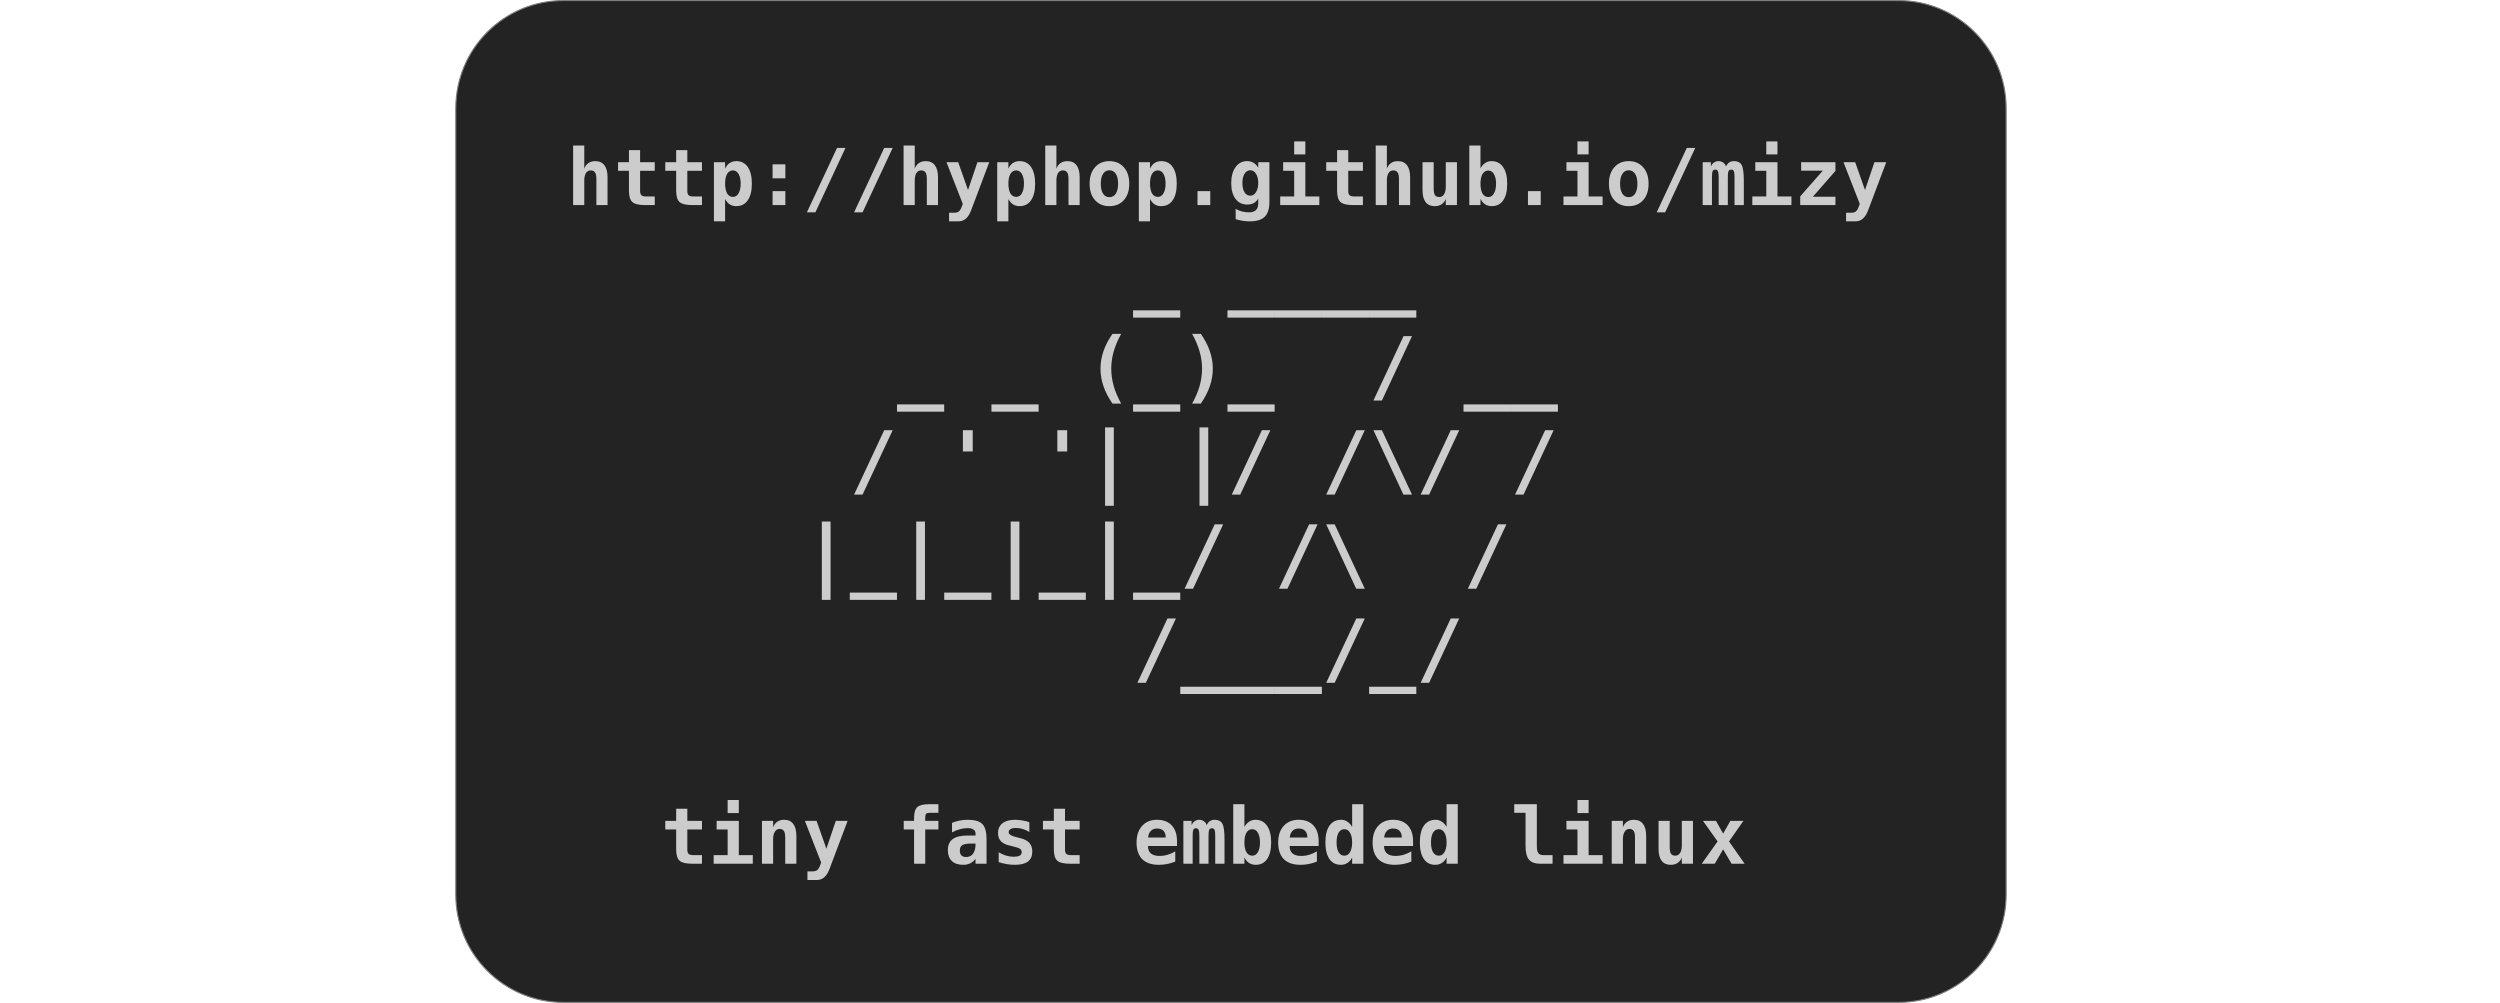
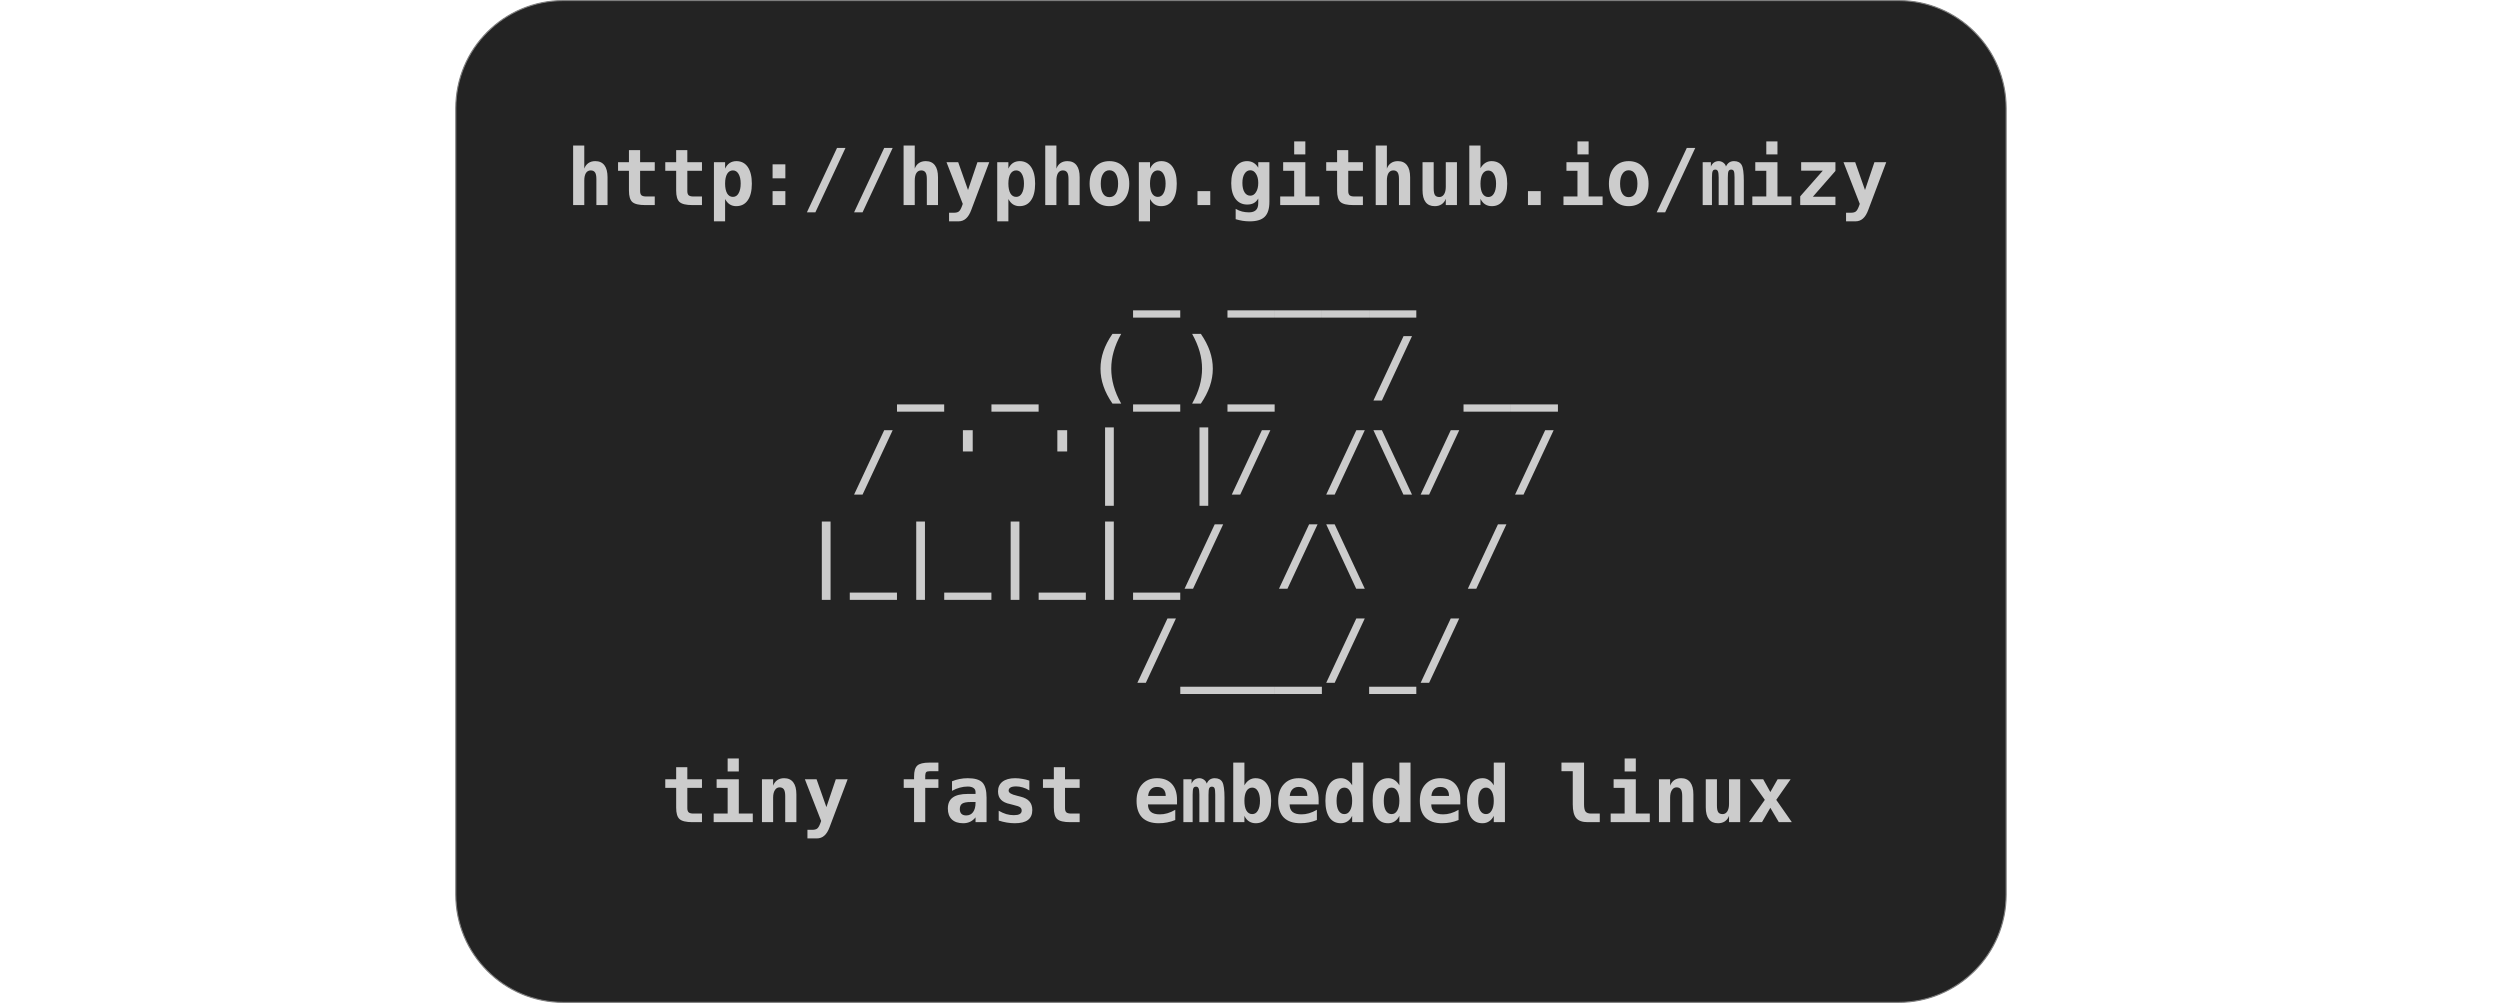
<svg xmlns="http://www.w3.org/2000/svg" width="1098.236" height="440.577" viewBox="0 0 290.575 116.569" version="1.1" id="svg8">
  <defs id="defs2" />
  <g id="layer1" transform="translate(29.87946,-9.283817)">
    <rect style="opacity:0.98;vector-effect:none;fill:#1a1a1a;fill-opacity:0.98;stroke:#7a7a7a;stroke-width:0.131;stroke-linecap:butt;stroke-linejoin:miter;stroke-miterlimit:4;stroke-dasharray:none;stroke-dashoffset:0;stroke-opacity:1" id="rect4524-2" width="180.194" height="116.439" x="23.099" y="9.349" ry="12.517" />
    <text xml:space="preserve" style="font-style:normal;font-weight:normal;font-size:4.882px;line-height:1.25;font-family:sans-serif;letter-spacing:0px;word-spacing:0px;fill:#cccccc;fill-opacity:1;stroke:none;stroke-width:0.122" x="-29.879" y="33.12" id="text4506">
      <tspan id="tspan4504" x="-29.879" y="33.12" style="font-style:normal;font-variant:normal;font-weight:bold;font-stretch:normal;font-size:9.114px;line-height:1.2;font-family:'Bitstream Vera Sans Mono';-inkscape-font-specification:'Bitstream Vera Sans Mono Bold';fill:#cccccc;stroke-width:0.122">            http://hyphop.github.io/mizy</tspan>
      <tspan x="-29.879" y="44.057" style="font-style:normal;font-variant:normal;font-weight:bold;font-stretch:normal;font-size:9.114px;line-height:1.2;font-family:'Bitstream Vera Sans Mono';-inkscape-font-specification:'Bitstream Vera Sans Mono Bold';fill:#cccccc;stroke-width:0.122" id="tspan4508">                        _ ____         </tspan>
      <tspan x="-29.879" y="54.993" style="font-style:normal;font-variant:normal;font-weight:bold;font-stretch:normal;font-size:9.114px;line-height:1.2;font-family:'Bitstream Vera Sans Mono';-inkscape-font-specification:'Bitstream Vera Sans Mono Bold';fill:#cccccc;stroke-width:0.122" id="tspan4510">                   _ _ (_)_  / __      </tspan>
      <tspan x="-29.879" y="65.93" style="font-style:normal;font-variant:normal;font-weight:bold;font-stretch:normal;font-size:9.114px;line-height:1.2;font-family:'Bitstream Vera Sans Mono';-inkscape-font-specification:'Bitstream Vera Sans Mono Bold';fill:#cccccc;stroke-width:0.122" id="tspan4860">                  / ' '| |/ /\/ /      </tspan>
      <tspan x="-29.879" y="76.866" style="font-style:normal;font-variant:normal;font-weight:bold;font-stretch:normal;font-size:9.114px;line-height:1.2;font-family:'Bitstream Vera Sans Mono';-inkscape-font-specification:'Bitstream Vera Sans Mono Bold';fill:#cccccc;stroke-width:0.122" id="tspan4864">                 |_|_|_|_/ /\  /       </tspan>
      <tspan x="-29.879" y="87.803" style="font-style:normal;font-variant:normal;font-weight:bold;font-stretch:normal;font-size:9.114px;line-height:1.2;font-family:'Bitstream Vera Sans Mono';-inkscape-font-specification:'Bitstream Vera Sans Mono Bold';fill:#cccccc;stroke-width:0.122" id="tspan4516">                        /___/_/        </tspan>
-       <tspan x="-29.879" y="98.74" style="font-style:normal;font-variant:normal;font-weight:bold;font-stretch:normal;font-size:9.114px;line-height:1.2;font-family:'Bitstream Vera Sans Mono';-inkscape-font-specification:'Bitstream Vera Sans Mono Bold';fill:#cccccc;stroke-width:0.122" id="tspan4518">                                                      </tspan>
-       <tspan x="-29.879" y="109.676" style="font-style:normal;font-variant:normal;font-weight:bold;font-stretch:normal;font-size:9.114px;line-height:1.2;font-family:'Bitstream Vera Sans Mono';-inkscape-font-specification:'Bitstream Vera Sans Mono Bold';fill:#cccccc;stroke-width:0.122" id="tspan4520">              tiny fast embeded linux</tspan>
-       <tspan x="-29.879" y="117.097" style="font-style:normal;font-variant:normal;font-weight:bold;font-stretch:normal;font-size:9.114px;line-height:1.2;font-family:'Bitstream Vera Sans Mono';-inkscape-font-specification:'Bitstream Vera Sans Mono Bold';fill:#cccccc;stroke-width:0.122" id="tspan4522" />
+       <tspan x="-29.879" y="95.224" style="font-style:normal;font-variant:normal;font-weight:bold;font-stretch:normal;font-size:9.114px;line-height:1.2;font-family:'Bitstream Vera Sans Mono';-inkscape-font-specification:'Bitstream Vera Sans Mono Bold';fill:#cccccc;stroke-width:0.122" id="tspan4518" />
+       <tspan x="-29.879" y="104.843" style="font-style:normal;font-variant:normal;font-weight:bold;font-stretch:normal;font-size:9.114px;line-height:1.2;font-family:'Bitstream Vera Sans Mono';-inkscape-font-specification:'Bitstream Vera Sans Mono Bold';fill:#cccccc;stroke-width:0.122" id="tspan4520">              tiny fast embedded linux</tspan>
+       <tspan x="-29.879" y="112.263" style="font-style:normal;font-variant:normal;font-weight:bold;font-stretch:normal;font-size:9.114px;line-height:1.2;font-family:'Bitstream Vera Sans Mono';-inkscape-font-specification:'Bitstream Vera Sans Mono Bold';fill:#cccccc;stroke-width:0.122" id="tspan4522" />
    </text>
  </g>
</svg>
